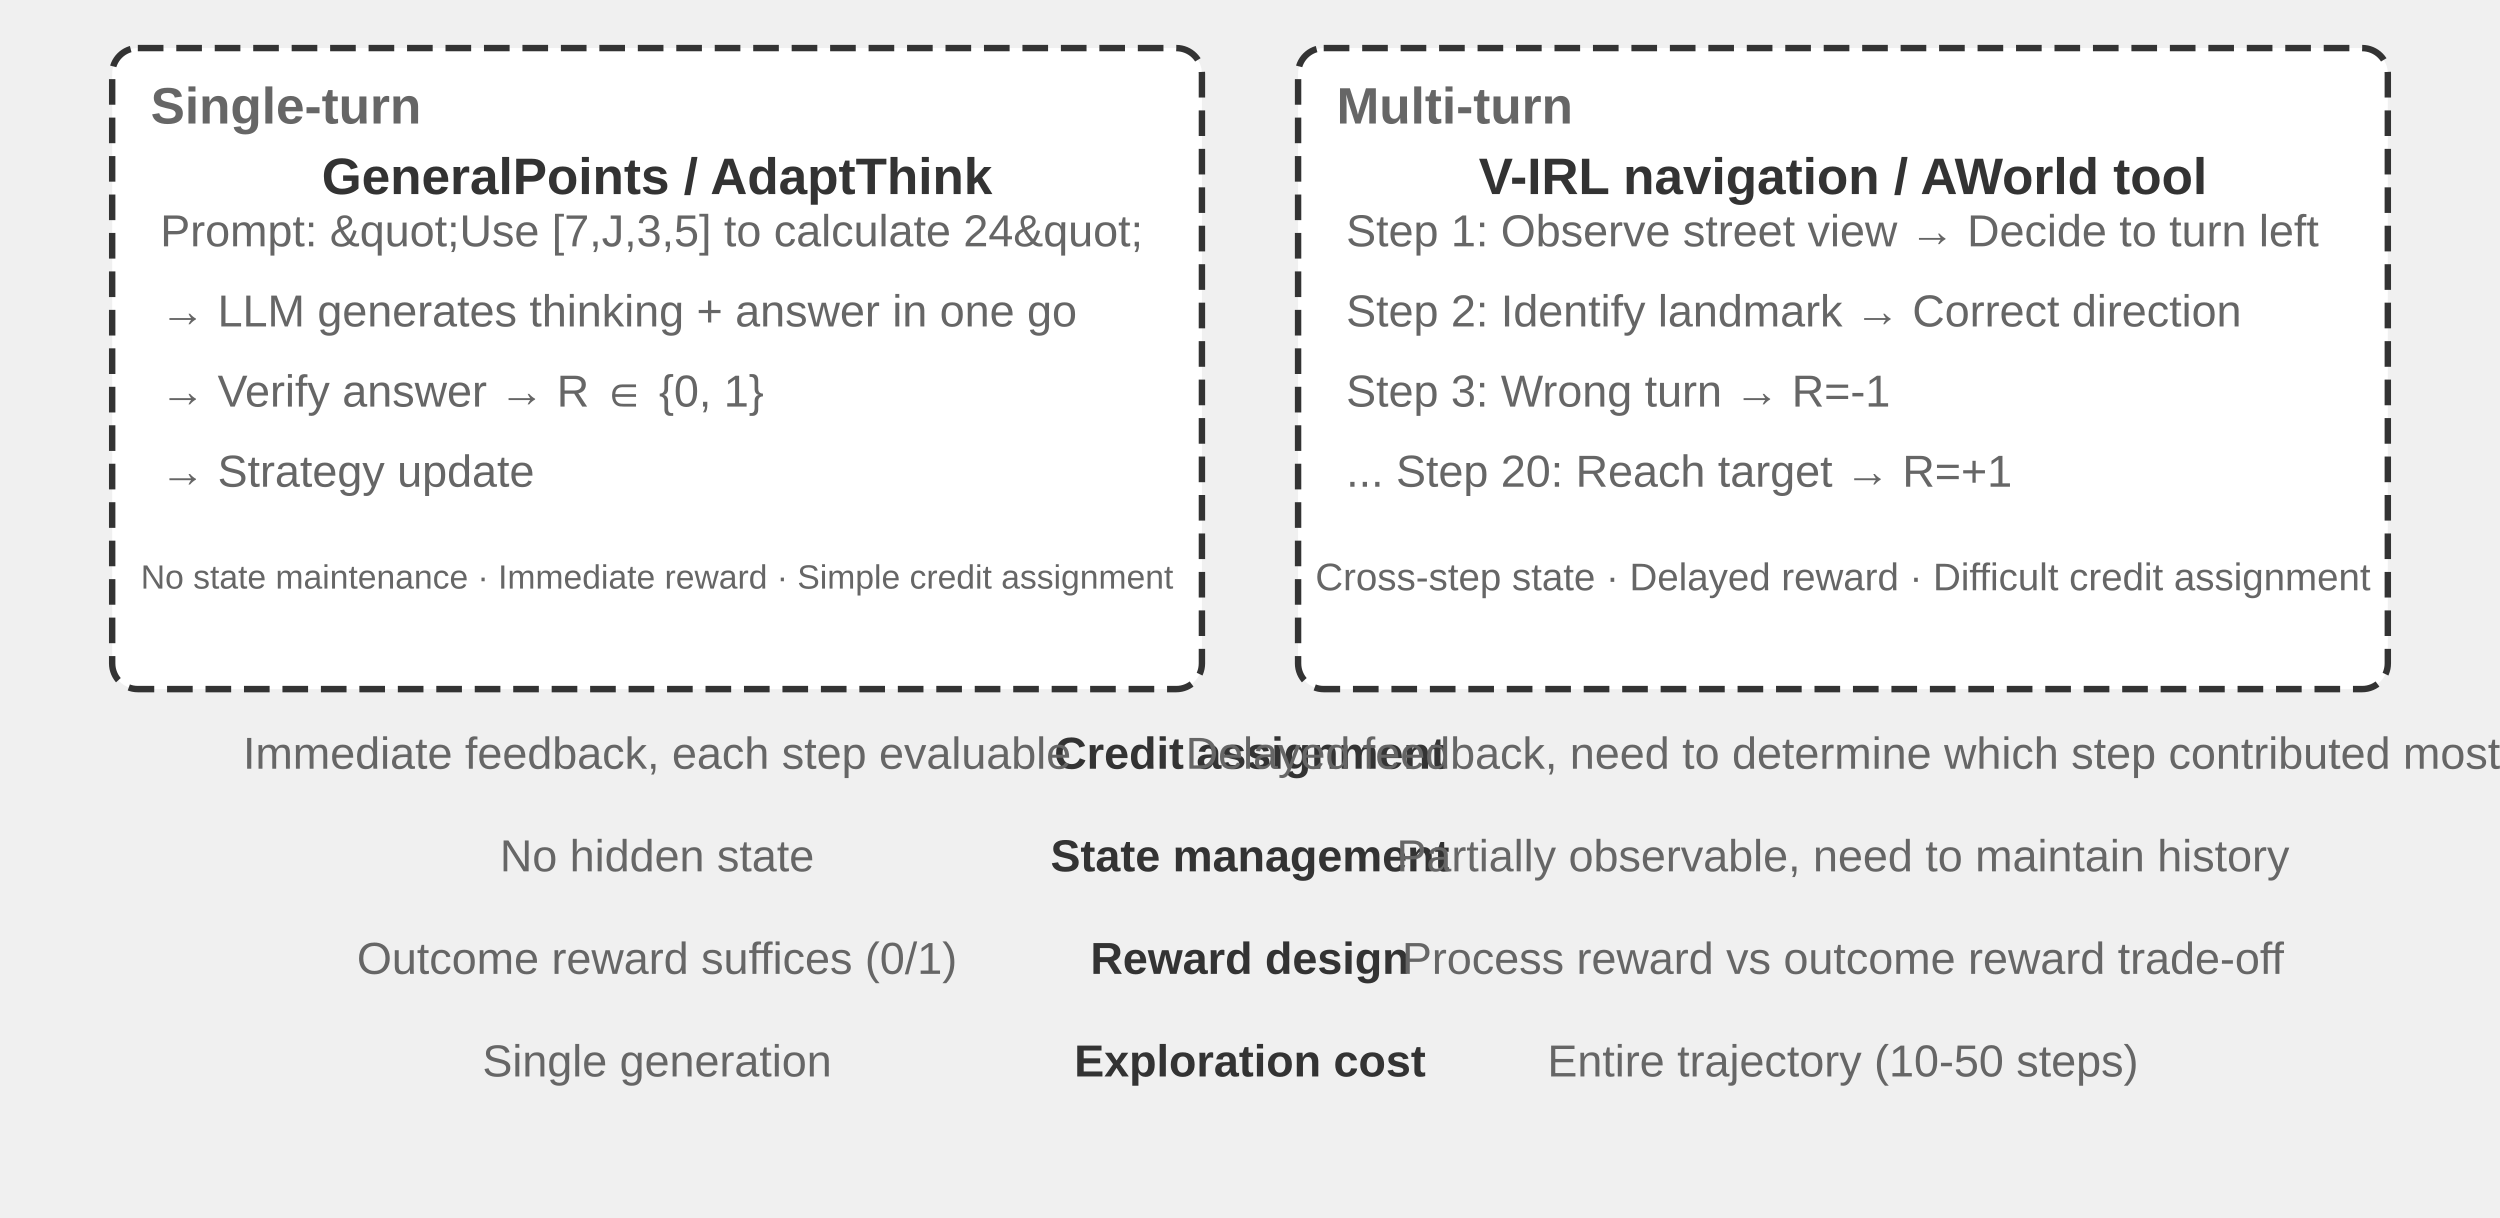
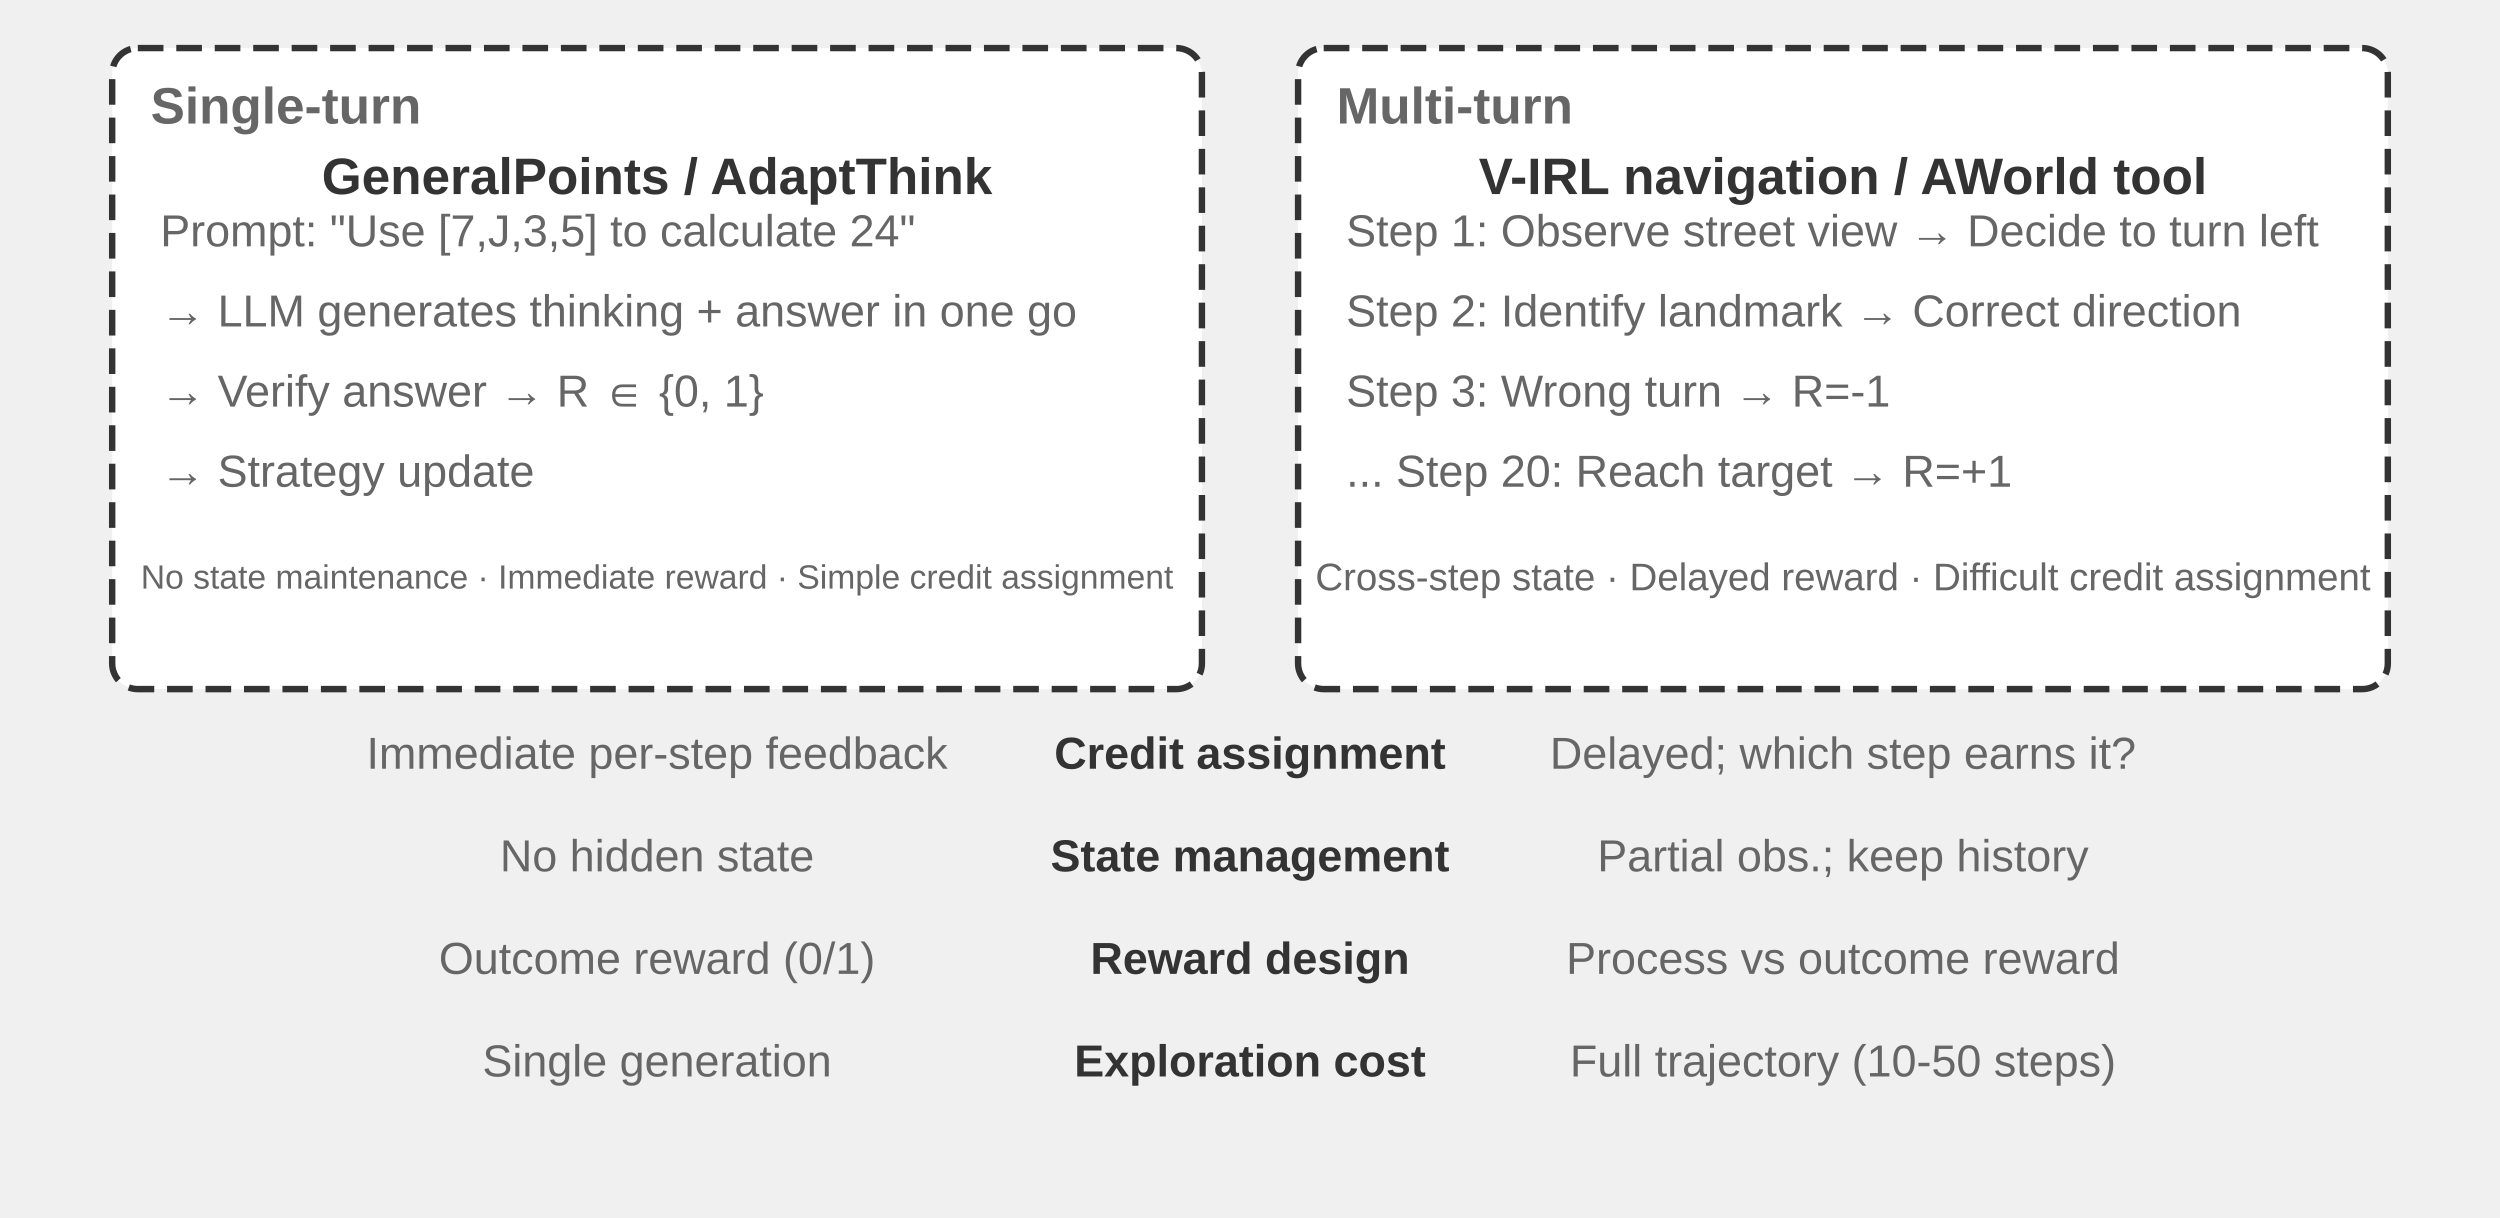
<svg xmlns="http://www.w3.org/2000/svg" viewBox="0 40 780 380" width="780" height="380" style="background:#ffffff">
  <defs>
    <marker id="ah" markerWidth="12" markerHeight="8" refX="12" refY="4" orient="auto">
      <polygon points="0 0, 12 4, 0 8" fill="#333333" />
    </marker>
    <marker id="ah-light" markerWidth="12" markerHeight="8" refX="12" refY="4" orient="auto">
      <polygon points="0 0, 12 4, 0 8" fill="#999999" />
    </marker>
  </defs>
  <rect x="35" y="55" width="340" height="200" rx="8" fill="#ffffff" stroke="#333333" stroke-width="2" stroke-dasharray="8,4" />
  <text x="47" y="73" font-family="Arial, 'Helvetica Neue', Helvetica, 'PingFang SC', 'Microsoft YaHei', sans-serif" font-size="16" fill="#666666" text-anchor="start" dominant-baseline="central" font-weight="bold">Single-turn</text>
  <text x="205" y="95" font-family="Arial, 'Helvetica Neue', Helvetica, 'PingFang SC', 'Microsoft YaHei', sans-serif" font-size="16" fill="#333333" text-anchor="middle" dominant-baseline="central" font-weight="bold">GeneralPoints / AdaptThink</text>
-   <text x="50" y="112" font-family="Arial, 'Helvetica Neue', Helvetica, 'PingFang SC', 'Microsoft YaHei', sans-serif" font-size="14" fill="#666666" text-anchor="start" dominant-baseline="central" font-weight="normal">Prompt: &amp;quot;Use [7,J,3,5] to calculate 24&amp;quot;</text>
+   <text x="50" y="112" font-family="Arial, 'Helvetica Neue', Helvetica, 'PingFang SC', 'Microsoft YaHei', sans-serif" font-size="14" fill="#666666" text-anchor="start" dominant-baseline="central" font-weight="normal">Prompt: "Use [7,J,3,5] to calculate 24"</text>
  <text x="50" y="137" font-family="Arial, 'Helvetica Neue', Helvetica, 'PingFang SC', 'Microsoft YaHei', sans-serif" font-size="14" fill="#666666" text-anchor="start" dominant-baseline="central" font-weight="normal">→ LLM generates thinking + answer in one go</text>
  <text x="50" y="162" font-family="Arial, 'Helvetica Neue', Helvetica, 'PingFang SC', 'Microsoft YaHei', sans-serif" font-size="14" fill="#666666" text-anchor="start" dominant-baseline="central" font-weight="normal">→ Verify answer → R ∈ {0, 1}</text>
  <text x="50" y="187" font-family="Arial, 'Helvetica Neue', Helvetica, 'PingFang SC', 'Microsoft YaHei', sans-serif" font-size="14" fill="#666666" text-anchor="start" dominant-baseline="central" font-weight="normal">→ Strategy update</text>
  <text x="205" y="220" font-family="Arial, 'Helvetica Neue', Helvetica, 'PingFang SC', 'Microsoft YaHei', sans-serif" font-size="10.5" fill="#666666" text-anchor="middle" dominant-baseline="central" font-weight="normal">No state maintenance · Immediate reward · Simple credit assignment</text>
  <rect x="405" y="55" width="340" height="200" rx="8" fill="#ffffff" stroke="#333333" stroke-width="2" stroke-dasharray="8,4" />
  <text x="417" y="73" font-family="Arial, 'Helvetica Neue', Helvetica, 'PingFang SC', 'Microsoft YaHei', sans-serif" font-size="16" fill="#666666" text-anchor="start" dominant-baseline="central" font-weight="bold">Multi-turn</text>
  <text x="575" y="95" font-family="Arial, 'Helvetica Neue', Helvetica, 'PingFang SC', 'Microsoft YaHei', sans-serif" font-size="16" fill="#333333" text-anchor="middle" dominant-baseline="central" font-weight="bold">V-IRL navigation / AWorld tool</text>
  <text x="420" y="112" font-family="Arial, 'Helvetica Neue', Helvetica, 'PingFang SC', 'Microsoft YaHei', sans-serif" font-size="14" fill="#666666" text-anchor="start" dominant-baseline="central" font-weight="normal">Step 1: Observe street view → Decide to turn left</text>
  <text x="420" y="137" font-family="Arial, 'Helvetica Neue', Helvetica, 'PingFang SC', 'Microsoft YaHei', sans-serif" font-size="14" fill="#666666" text-anchor="start" dominant-baseline="central" font-weight="normal">Step 2: Identify landmark → Correct direction</text>
  <text x="420" y="162" font-family="Arial, 'Helvetica Neue', Helvetica, 'PingFang SC', 'Microsoft YaHei', sans-serif" font-size="14" fill="#666666" text-anchor="start" dominant-baseline="central" font-weight="normal">Step 3: Wrong turn → R=-1</text>
  <text x="420" y="187" font-family="Arial, 'Helvetica Neue', Helvetica, 'PingFang SC', 'Microsoft YaHei', sans-serif" font-size="14" fill="#666666" text-anchor="start" dominant-baseline="central" font-weight="normal">... Step 20: Reach target → R=+1</text>
  <text x="575" y="220" font-family="Arial, 'Helvetica Neue', Helvetica, 'PingFang SC', 'Microsoft YaHei', sans-serif" font-size="12" fill="#666666" text-anchor="middle" dominant-baseline="central" font-weight="normal">Cross-step state · Delayed reward · Difficult credit assignment</text>
  <text x="390" y="275" font-family="Arial, 'Helvetica Neue', Helvetica, 'PingFang SC', 'Microsoft YaHei', sans-serif" font-size="14" fill="#333333" text-anchor="middle" dominant-baseline="central" font-weight="bold">Credit assignment</text>
-   <text x="205" y="275" font-family="Arial, 'Helvetica Neue', Helvetica, 'PingFang SC', 'Microsoft YaHei', sans-serif" font-size="14" fill="#666666" text-anchor="middle" dominant-baseline="central" font-weight="normal">Immediate feedback, each step evaluable</text>
-   <text x="575" y="275" font-family="Arial, 'Helvetica Neue', Helvetica, 'PingFang SC', 'Microsoft YaHei', sans-serif" font-size="14" fill="#666666" text-anchor="middle" dominant-baseline="central" font-weight="normal">Delayed feedback, need to determine which step contributed most</text>
+   <text x="205" y="275" font-family="Arial, 'Helvetica Neue', Helvetica, 'PingFang SC', 'Microsoft YaHei', sans-serif" font-size="14" fill="#666666" text-anchor="middle" dominant-baseline="central" font-weight="normal">Immediate per-step feedback</text>
+   <text x="575" y="275" font-family="Arial, 'Helvetica Neue', Helvetica, 'PingFang SC', 'Microsoft YaHei', sans-serif" font-size="14" fill="#666666" text-anchor="middle" dominant-baseline="central" font-weight="normal">Delayed; which step earns it?</text>
  <text x="390" y="307" font-family="Arial, 'Helvetica Neue', Helvetica, 'PingFang SC', 'Microsoft YaHei', sans-serif" font-size="14" fill="#333333" text-anchor="middle" dominant-baseline="central" font-weight="bold">State management</text>
  <text x="205" y="307" font-family="Arial, 'Helvetica Neue', Helvetica, 'PingFang SC', 'Microsoft YaHei', sans-serif" font-size="14" fill="#666666" text-anchor="middle" dominant-baseline="central" font-weight="normal">No hidden state</text>
-   <text x="575" y="307" font-family="Arial, 'Helvetica Neue', Helvetica, 'PingFang SC', 'Microsoft YaHei', sans-serif" font-size="14" fill="#666666" text-anchor="middle" dominant-baseline="central" font-weight="normal">Partially observable, need to maintain history</text>
+   <text x="575" y="307" font-family="Arial, 'Helvetica Neue', Helvetica, 'PingFang SC', 'Microsoft YaHei', sans-serif" font-size="14" fill="#666666" text-anchor="middle" dominant-baseline="central" font-weight="normal">Partial obs.; keep history</text>
  <text x="390" y="339" font-family="Arial, 'Helvetica Neue', Helvetica, 'PingFang SC', 'Microsoft YaHei', sans-serif" font-size="14" fill="#333333" text-anchor="middle" dominant-baseline="central" font-weight="bold">Reward design</text>
-   <text x="205" y="339" font-family="Arial, 'Helvetica Neue', Helvetica, 'PingFang SC', 'Microsoft YaHei', sans-serif" font-size="14" fill="#666666" text-anchor="middle" dominant-baseline="central" font-weight="normal">Outcome reward suffices (0/1)</text>
-   <text x="575" y="339" font-family="Arial, 'Helvetica Neue', Helvetica, 'PingFang SC', 'Microsoft YaHei', sans-serif" font-size="14" fill="#666666" text-anchor="middle" dominant-baseline="central" font-weight="normal">Process reward vs outcome reward trade-off</text>
+   <text x="205" y="339" font-family="Arial, 'Helvetica Neue', Helvetica, 'PingFang SC', 'Microsoft YaHei', sans-serif" font-size="14" fill="#666666" text-anchor="middle" dominant-baseline="central" font-weight="normal">Outcome reward (0/1)</text>
+   <text x="575" y="339" font-family="Arial, 'Helvetica Neue', Helvetica, 'PingFang SC', 'Microsoft YaHei', sans-serif" font-size="14" fill="#666666" text-anchor="middle" dominant-baseline="central" font-weight="normal">Process vs outcome reward</text>
  <text x="390" y="371" font-family="Arial, 'Helvetica Neue', Helvetica, 'PingFang SC', 'Microsoft YaHei', sans-serif" font-size="14" fill="#333333" text-anchor="middle" dominant-baseline="central" font-weight="bold">Exploration cost</text>
  <text x="205" y="371" font-family="Arial, 'Helvetica Neue', Helvetica, 'PingFang SC', 'Microsoft YaHei', sans-serif" font-size="14" fill="#666666" text-anchor="middle" dominant-baseline="central" font-weight="normal">Single generation</text>
-   <text x="575" y="371" font-family="Arial, 'Helvetica Neue', Helvetica, 'PingFang SC', 'Microsoft YaHei', sans-serif" font-size="14" fill="#666666" text-anchor="middle" dominant-baseline="central" font-weight="normal">Entire trajectory (10-50 steps)</text>
+   <text x="575" y="371" font-family="Arial, 'Helvetica Neue', Helvetica, 'PingFang SC', 'Microsoft YaHei', sans-serif" font-size="14" fill="#666666" text-anchor="middle" dominant-baseline="central" font-weight="normal">Full trajectory (10-50 steps)</text>
</svg>
